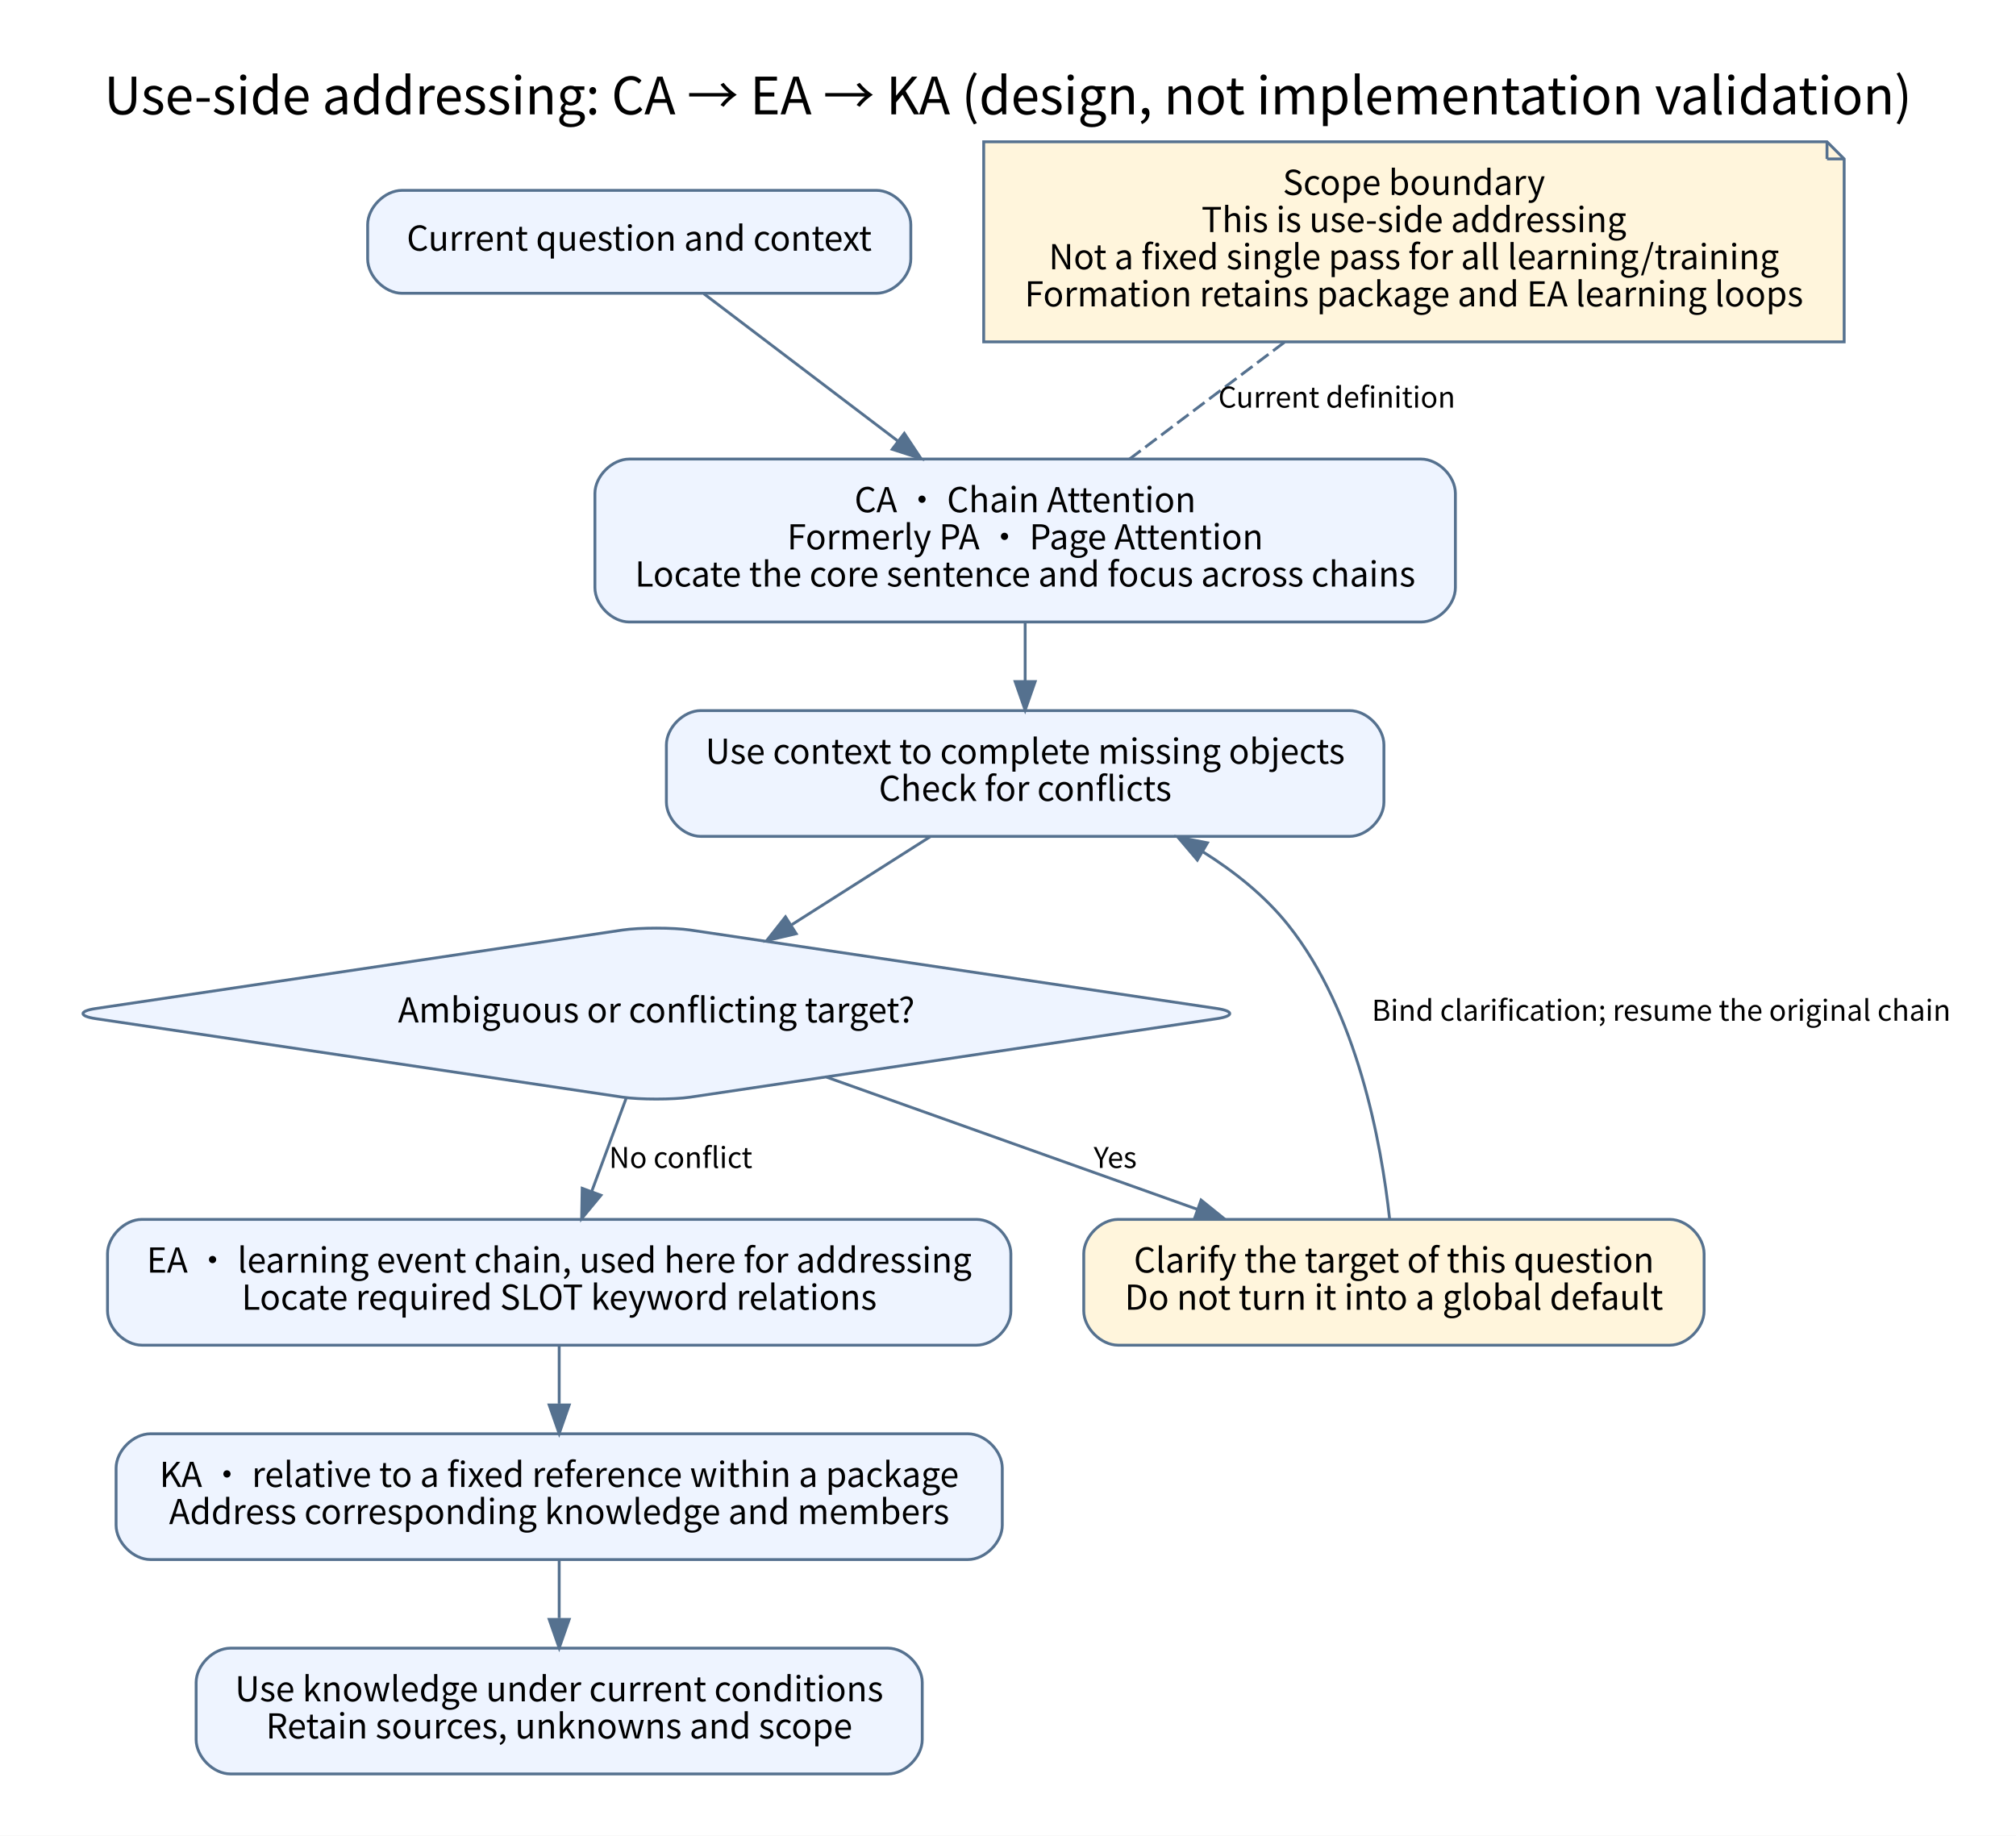
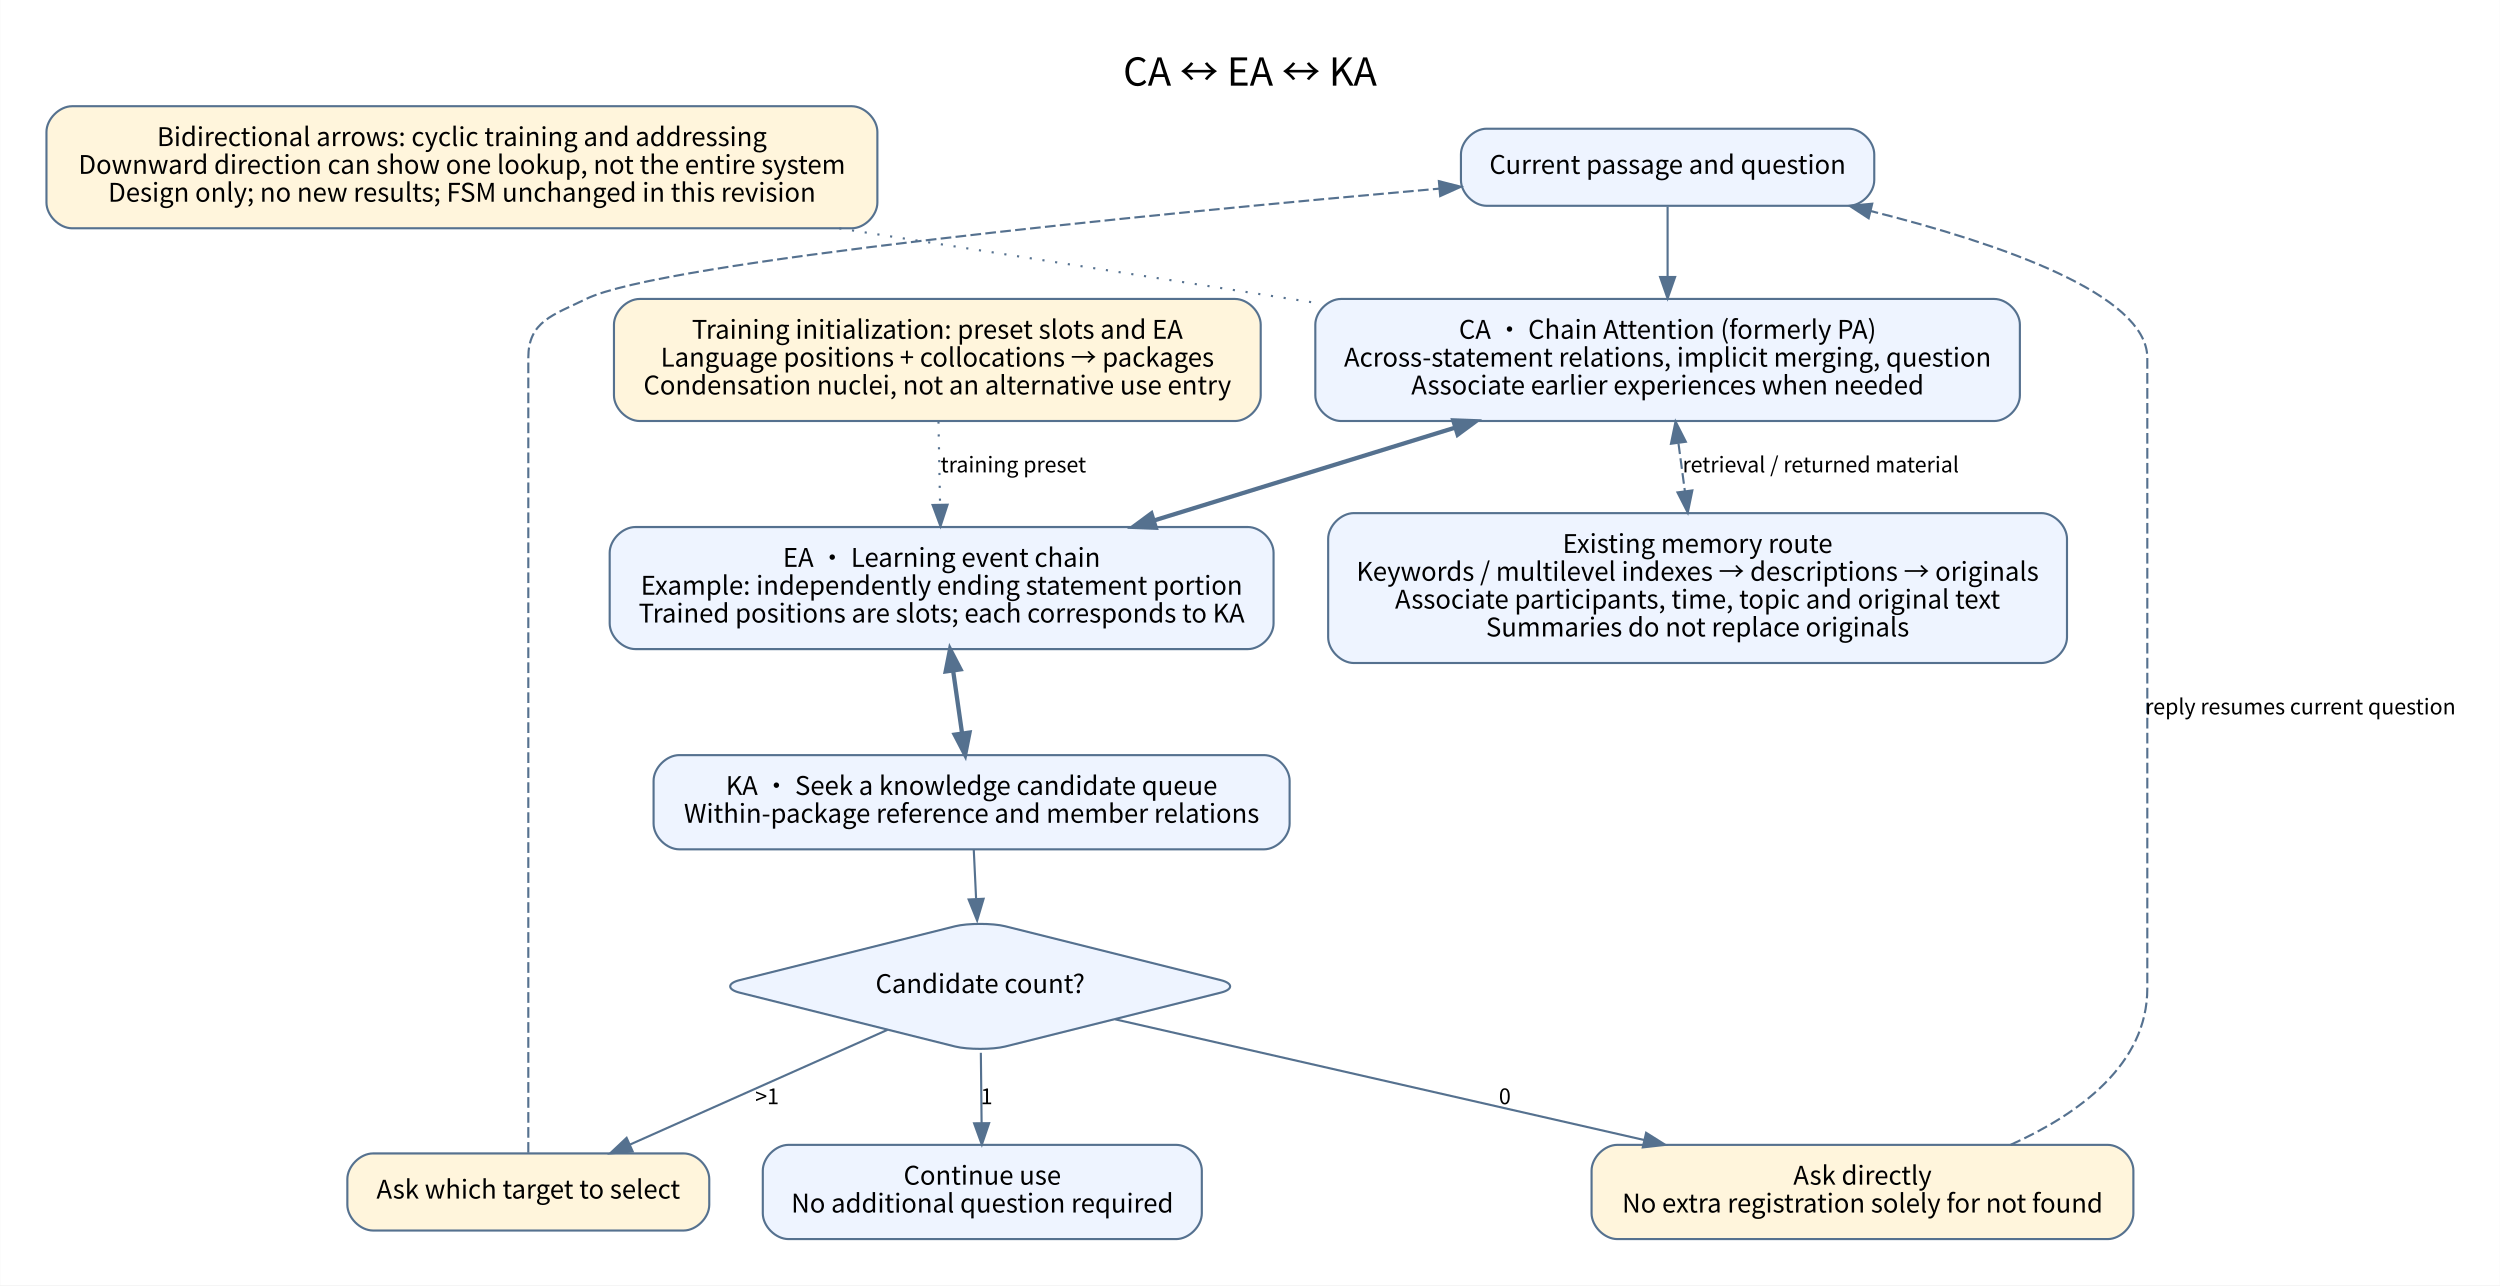
- <svg xmlns="http://www.w3.org/2000/svg" width="705pt" height="642pt" viewBox="0.00 0.00 705.20 642.20">
-   <g id="graph0" class="graph" transform="scale(1 1) rotate(0) translate(21.6 620.6)">
-     <polygon fill="#ffffff" stroke="transparent" points="-21.6,21.6 -21.6,-620.6 683.6,-620.6 683.6,21.6 -21.6,21.6" />
-     <text text-anchor="middle" x="331" y="-580.6" font-family="Noto Sans CJK SC" font-size="18.00">Use-side addressing: CA → EA → KA (design, not implementation validation)</text>
+ <svg xmlns="http://www.w3.org/2000/svg" width="1167pt" height="600pt" viewBox="0.00 0.00 1167.20 600.20">
+   <g id="graph0" class="graph" transform="scale(1 1) rotate(0) translate(21.6 578.6)">
+     <polygon fill="white" stroke="transparent" points="-21.6,21.6 -21.6,-578.6 1145.6,-578.6 1145.6,21.6 -21.6,21.6" />
+     <text text-anchor="middle" x="562" y="-538.6" font-family="Noto Sans CJK SC" font-size="18.00">CA ↔ EA ↔ KA</text>
    <g id="node1" class="node">
-       <path fill="#eef4ff" stroke="#55718f" d="M285,-554C285,-554 119,-554 119,-554 113,-554 107,-548 107,-542 107,-542 107,-530 107,-530 107,-524 113,-518 119,-518 119,-518 285,-518 285,-518 291,-518 297,-524 297,-530 297,-530 297,-542 297,-542 297,-548 291,-554 285,-554" />
-       <text text-anchor="middle" x="202" y="-532.9" font-family="Noto Sans CJK SC" font-size="12.00">Current question and context</text>
+       <path fill="#eef4ff" stroke="#55718f" d="M841.5,-518.5C841.5,-518.5 672.5,-518.5 672.5,-518.5 666.5,-518.5 660.5,-512.5 660.5,-506.5 660.5,-506.5 660.5,-494.5 660.5,-494.5 660.5,-488.5 666.5,-482.5 672.5,-482.5 672.5,-482.5 841.5,-482.5 841.5,-482.5 847.5,-482.5 853.5,-488.5 853.5,-494.5 853.5,-494.5 853.5,-506.5 853.5,-506.5 853.5,-512.5 847.5,-518.5 841.5,-518.5" />
+       <text text-anchor="middle" x="757" y="-497.4" font-family="Noto Sans CJK SC" font-size="12.00">Current passage and question</text>
+     </g>
+     <g id="node3" class="node">
+       <path fill="#eef4ff" stroke="#55718f" d="M909.5,-439C909.5,-439 604.5,-439 604.5,-439 598.5,-439 592.5,-433 592.5,-427 592.5,-427 592.5,-394 592.5,-394 592.5,-388 598.5,-382 604.5,-382 604.5,-382 909.5,-382 909.5,-382 915.5,-382 921.5,-388 921.5,-394 921.5,-394 921.5,-427 921.5,-427 921.5,-433 915.5,-439 909.5,-439" />
+       <text text-anchor="middle" x="757" y="-420.4" font-family="Noto Sans CJK SC" font-size="12.00">CA · Chain Attention (formerly PA)</text>
+       <text text-anchor="middle" x="757" y="-407.4" font-family="Noto Sans CJK SC" font-size="12.00">Across-statement relations, implicit merging, question</text>
+       <text text-anchor="middle" x="757" y="-394.4" font-family="Noto Sans CJK SC" font-size="12.00">Associate earlier experiences when needed</text>
+     </g>
+     <g id="edge1" class="edge">
+       <path fill="none" stroke="#55718f" d="M757,-482.11C757,-472.76 757,-460.83 757,-449.45" />
+       <polygon fill="#55718f" stroke="#55718f" points="760.5,-449.24 757,-439.24 753.5,-449.24 760.5,-449.24" />
    </g>
    <g id="node2" class="node">
-       <path fill="#eef4ff" stroke="#55718f" d="M475.5,-460C475.5,-460 198.5,-460 198.5,-460 192.5,-460 186.5,-454 186.5,-448 186.5,-448 186.5,-415 186.5,-415 186.5,-409 192.5,-403 198.5,-403 198.5,-403 475.5,-403 475.5,-403 481.5,-403 487.5,-409 487.5,-415 487.5,-415 487.5,-448 487.5,-448 487.5,-454 481.5,-460 475.5,-460" />
-       <text text-anchor="middle" x="337" y="-441.4" font-family="Noto Sans CJK SC" font-size="12.00">CA · Chain Attention</text>
-       <text text-anchor="middle" x="337" y="-428.4" font-family="Noto Sans CJK SC" font-size="12.00">Formerly PA · Page Attention</text>
-       <text text-anchor="middle" x="337" y="-415.4" font-family="Noto Sans CJK SC" font-size="12.00">Locate the core sentence and focus across chains</text>
+       <path fill="#fff5dc" stroke="#55718f" d="M555,-439C555,-439 277,-439 277,-439 271,-439 265,-433 265,-427 265,-427 265,-394 265,-394 265,-388 271,-382 277,-382 277,-382 555,-382 555,-382 561,-382 567,-388 567,-394 567,-394 567,-427 567,-427 567,-433 561,-439 555,-439" />
+       <text text-anchor="middle" x="416" y="-420.4" font-family="Noto Sans CJK SC" font-size="12.00">Training initialization: preset slots and EA</text>
+       <text text-anchor="middle" x="416" y="-407.4" font-family="Noto Sans CJK SC" font-size="12.00">Language positions + collocations → packages</text>
+       <text text-anchor="middle" x="416" y="-394.4" font-family="Noto Sans CJK SC" font-size="12.00">Condensation nuclei, not an alternative use entry</text>
    </g>
-     <g id="edge1" class="edge">
-       <path fill="none" stroke="#55718f" d="M224.6,-517.84C243.05,-503.83 269.69,-483.61 292.41,-466.36" />
-       <polygon fill="#55718f" stroke="#55718f" points="294.73,-468.99 300.58,-460.16 290.49,-463.42 294.73,-468.99" />
+     <g id="node4" class="node">
+       <path fill="#eef4ff" stroke="#55718f" d="M561,-332.5C561,-332.5 275,-332.5 275,-332.5 269,-332.5 263,-326.5 263,-320.5 263,-320.5 263,-287.5 263,-287.5 263,-281.5 269,-275.5 275,-275.5 275,-275.5 561,-275.5 561,-275.5 567,-275.5 573,-281.5 573,-287.5 573,-287.5 573,-320.5 573,-320.5 573,-326.5 567,-332.5 561,-332.5" />
+       <text text-anchor="middle" x="418" y="-313.9" font-family="Noto Sans CJK SC" font-size="12.00">EA · Learning event chain</text>
+       <text text-anchor="middle" x="418" y="-300.9" font-family="Noto Sans CJK SC" font-size="12.00">Example: independently ending statement portion</text>
+       <text text-anchor="middle" x="418" y="-287.9" font-family="Noto Sans CJK SC" font-size="12.00">Trained positions are slots; each corresponds to KA</text>
    </g>
-     <g id="node3" class="node">
-       <path fill="#eef4ff" stroke="#55718f" d="M450.5,-372C450.5,-372 223.5,-372 223.5,-372 217.5,-372 211.5,-366 211.5,-360 211.5,-360 211.5,-340 211.5,-340 211.5,-334 217.5,-328 223.5,-328 223.5,-328 450.5,-328 450.5,-328 456.5,-328 462.5,-334 462.5,-340 462.5,-340 462.5,-360 462.5,-360 462.5,-366 456.5,-372 450.5,-372" />
-       <text text-anchor="middle" x="337" y="-353.4" font-family="Noto Sans CJK SC" font-size="12.00">Use context to complete missing objects</text>
-       <text text-anchor="middle" x="337" y="-340.4" font-family="Noto Sans CJK SC" font-size="12.00">Check for conflicts</text>
+     <g id="edge4" class="edge">
+       <path fill="none" stroke="#55718f" stroke-dasharray="1,5" d="M416.53,-381.77C416.76,-369.96 417.02,-355.99 417.27,-343.22" />
+       <polygon fill="#55718f" stroke="#55718f" points="420.77,-342.92 417.47,-332.86 413.78,-342.79 420.77,-342.92" />
+       <text text-anchor="middle" x="451.5" y="-358" font-family="Noto Sans CJK SC" font-size="10.00">training preset</text>
    </g>
    <g id="edge2" class="edge">
-       <path fill="none" stroke="#55718f" d="M337,-402.69C337,-396.11 337,-389.05 337,-382.32" />
-       <polygon fill="#55718f" stroke="#55718f" points="340.5,-382.15 337,-372.15 333.5,-382.15 340.5,-382.15" />
+       <path fill="none" stroke="#55718f" stroke-width="2" d="M657.79,-378.92C613.47,-365.25 561.35,-349.19 517.05,-335.53" />
+       <polygon fill="#55718f" stroke="#55718f" stroke-width="2" points="656.9,-382.31 667.49,-381.91 658.96,-375.62 656.9,-382.31" />
+       <polygon fill="#55718f" stroke="#55718f" stroke-width="2" points="518.01,-332.17 507.43,-332.57 515.95,-338.86 518.01,-332.17" />
    </g>
-     <g id="node4" class="node">
-       <path fill="#eef4ff" stroke="#55718f" d="M196.13,-295.23C196.13,-295.23 11.87,-267.77 11.87,-267.77 5.93,-266.88 5.93,-265.12 11.87,-264.23 11.87,-264.23 196.13,-236.77 196.13,-236.77 202.07,-235.88 213.93,-235.88 219.87,-236.77 219.87,-236.77 404.13,-264.23 404.13,-264.23 410.07,-265.12 410.07,-266.88 404.13,-267.77 404.13,-267.77 219.87,-295.23 219.87,-295.23 213.93,-296.12 202.07,-296.12 196.13,-295.23" />
-       <text text-anchor="middle" x="208" y="-262.9" font-family="Noto Sans CJK SC" font-size="12.00">Ambiguous or conflicting target?</text>
+     <g id="node6" class="node">
+       <path fill="#eef4ff" stroke="#55718f" d="M931.5,-339C931.5,-339 610.5,-339 610.5,-339 604.5,-339 598.5,-333 598.5,-327 598.5,-327 598.5,-281 598.5,-281 598.5,-275 604.5,-269 610.5,-269 610.5,-269 931.5,-269 931.5,-269 937.5,-269 943.5,-275 943.5,-281 943.5,-281 943.5,-327 943.5,-327 943.5,-333 937.5,-339 931.5,-339" />
+       <text text-anchor="middle" x="771" y="-320.4" font-family="Noto Sans CJK SC" font-size="12.00">Existing memory route</text>
+       <text text-anchor="middle" x="771" y="-307.4" font-family="Noto Sans CJK SC" font-size="12.00">Keywords / multilevel indexes → descriptions → originals</text>
+       <text text-anchor="middle" x="771" y="-294.4" font-family="Noto Sans CJK SC" font-size="12.00">Associate participants, time, topic and original text</text>
+       <text text-anchor="middle" x="771" y="-281.4" font-family="Noto Sans CJK SC" font-size="12.00">Summaries do not replace originals</text>
+     </g>
+     <g id="edge5" class="edge">
+       <path fill="none" stroke="#55718f" stroke-dasharray="5,2" d="M762.08,-371.55C763.06,-364.28 764.09,-356.61 765.08,-349.17" />
+       <polygon fill="#55718f" stroke="#55718f" points="758.57,-371.39 760.71,-381.77 765.51,-372.32 758.57,-371.39" />
+       <polygon fill="#55718f" stroke="#55718f" points="768.56,-349.59 766.42,-339.21 761.62,-348.66 768.56,-349.59" />
+       <text text-anchor="middle" x="828.5" y="-358" font-family="Noto Sans CJK SC" font-size="10.00">retrieval / returned material</text>
+     </g>
+     <g id="node5" class="node">
+       <path fill="#eef4ff" stroke="#55718f" d="M568.5,-226C568.5,-226 295.5,-226 295.5,-226 289.5,-226 283.5,-220 283.5,-214 283.5,-214 283.5,-194 283.5,-194 283.5,-188 289.5,-182 295.5,-182 295.5,-182 568.5,-182 568.5,-182 574.5,-182 580.5,-188 580.5,-194 580.5,-194 580.5,-214 580.5,-214 580.5,-220 574.5,-226 568.5,-226" />
+       <text text-anchor="middle" x="432" y="-207.4" font-family="Noto Sans CJK SC" font-size="12.00">KA · Seek a knowledge candidate queue</text>
+       <text text-anchor="middle" x="432" y="-194.4" font-family="Noto Sans CJK SC" font-size="12.00">Within-package reference and member relations</text>
    </g>
    <g id="edge3" class="edge">
-       <path fill="none" stroke="#55718f" d="M303.78,-327.88C289.04,-318.51 271.43,-307.32 255.35,-297.1" />
-       <polygon fill="#55718f" stroke="#55718f" points="256.91,-293.95 246.6,-291.54 253.16,-299.85 256.91,-293.95" />
+       <path fill="none" stroke="#55718f" stroke-width="2" d="M423.41,-265.15C424.78,-255.53 426.24,-245.31 427.56,-236.07" />
+       <polygon fill="#55718f" stroke="#55718f" stroke-width="2" points="419.89,-265.05 421.94,-275.44 426.82,-266.04 419.89,-265.05" />
+       <polygon fill="#55718f" stroke="#55718f" stroke-width="2" points="431.03,-236.54 428.98,-226.14 424.1,-235.55 431.03,-236.54" />
    </g>
-     <g id="node5" class="node">
-       <path fill="#fff5dc" stroke="#55718f" d="M562.5,-194C562.5,-194 369.5,-194 369.5,-194 363.5,-194 357.5,-188 357.5,-182 357.5,-182 357.5,-162 357.5,-162 357.5,-156 363.5,-150 369.5,-150 369.5,-150 562.5,-150 562.5,-150 568.5,-150 574.5,-156 574.5,-162 574.5,-162 574.5,-182 574.5,-182 574.5,-188 568.5,-194 562.5,-194" />
-       <text text-anchor="middle" x="466" y="-175.4" font-family="Noto Sans CJK SC" font-size="12.00">Clarify the target of this question</text>
-       <text text-anchor="middle" x="466" y="-162.4" font-family="Noto Sans CJK SC" font-size="12.00">Do not turn it into a global default</text>
-     </g>
-     <g id="edge4" class="edge">
-       <path fill="none" stroke="#55718f" d="M267.51,-243.78C306.23,-229.97 356.84,-211.92 397.27,-197.51" />
-       <polygon fill="#55718f" stroke="#55718f" points="398.54,-200.77 406.78,-194.12 396.19,-194.18 398.54,-200.77" />
-       <text text-anchor="middle" x="368.5" y="-212" font-family="Noto Sans CJK SC" font-size="10.00">Yes</text>
-     </g>
-     <g id="node6" class="node">
-       <path fill="#eef4ff" stroke="#55718f" d="M320,-194C320,-194 28,-194 28,-194 22,-194 16,-188 16,-182 16,-182 16,-162 16,-162 16,-156 22,-150 28,-150 28,-150 320,-150 320,-150 326,-150 332,-156 332,-162 332,-162 332,-182 332,-182 332,-188 326,-194 320,-194" />
-       <text text-anchor="middle" x="174" y="-175.4" font-family="Noto Sans CJK SC" font-size="12.00">EA · learning event chain, used here for addressing</text>
-       <text text-anchor="middle" x="174" y="-162.4" font-family="Noto Sans CJK SC" font-size="12.00">Locate required SLOT keyword relations</text>
+     <g id="node7" class="node">
+       <path fill="#eef4ff" stroke="#55718f" d="M424.36,-146.09C424.36,-146.09 323.64,-120.91 323.64,-120.91 317.82,-119.46 317.82,-116.54 323.64,-115.09 323.64,-115.09 424.36,-89.91 424.36,-89.91 430.18,-88.46 441.82,-88.46 447.64,-89.91 447.64,-89.91 548.36,-115.09 548.36,-115.09 554.18,-116.54 554.18,-119.46 548.36,-120.91 548.36,-120.91 447.64,-146.09 447.64,-146.09 441.82,-147.54 430.18,-147.54 424.36,-146.09" />
+       <text text-anchor="middle" x="436" y="-114.9" font-family="Noto Sans CJK SC" font-size="12.00">Candidate count?</text>
    </g>
    <g id="edge6" class="edge">
-       <path fill="none" stroke="#55718f" d="M197.43,-236.39C193.62,-226.08 189.3,-214.4 185.42,-203.9" />
-       <polygon fill="#55718f" stroke="#55718f" points="188.61,-202.44 181.86,-194.28 182.05,-204.87 188.61,-202.44" />
-       <text text-anchor="middle" x="216.5" y="-212" font-family="Noto Sans CJK SC" font-size="10.00">No conflict</text>
+       <path fill="none" stroke="#55718f" d="M433.01,-181.8C433.34,-174.84 433.72,-166.86 434.1,-158.97" />
+       <polygon fill="#55718f" stroke="#55718f" points="437.6,-158.91 434.58,-148.76 430.61,-158.58 437.6,-158.91" />
    </g>
-     <g id="edge5" class="edge">
-       <path fill="none" stroke="#55718f" d="M464.5,-194.07C461.61,-220.67 453.23,-266.61 429,-297 420.89,-307.17 410.21,-315.7 399.01,-322.71" />
-       <polygon fill="#55718f" stroke="#55718f" points="397.23,-319.7 390.38,-327.78 400.77,-325.74 397.23,-319.7" />
-       <text text-anchor="middle" x="559.5" y="-263.5" font-family="Noto Sans CJK SC" font-size="10.00">Bind clarification; resume the original chain</text>
-     </g>
-     <g id="node7" class="node">
-       <path fill="#eef4ff" stroke="#55718f" d="M317,-119C317,-119 31,-119 31,-119 25,-119 19,-113 19,-107 19,-107 19,-87 19,-87 19,-81 25,-75 31,-75 31,-75 317,-75 317,-75 323,-75 329,-81 329,-87 329,-87 329,-107 329,-107 329,-113 323,-119 317,-119" />
-       <text text-anchor="middle" x="174" y="-100.4" font-family="Noto Sans CJK SC" font-size="12.00">KA · relative to a fixed reference within a package</text>
-       <text text-anchor="middle" x="174" y="-87.4" font-family="Noto Sans CJK SC" font-size="12.00">Address corresponding knowledge and members</text>
+     <g id="node8" class="node">
+       <path fill="#fff5dc" stroke="#55718f" d="M962.5,-44C962.5,-44 733.5,-44 733.5,-44 727.5,-44 721.5,-38 721.5,-32 721.5,-32 721.5,-12 721.5,-12 721.5,-6 727.5,0 733.5,0 733.5,0 962.5,0 962.5,0 968.5,0 974.5,-6 974.5,-12 974.5,-12 974.5,-32 974.5,-32 974.5,-38 968.5,-44 962.5,-44" />
+       <text text-anchor="middle" x="848" y="-25.4" font-family="Noto Sans CJK SC" font-size="12.00">Ask directly</text>
+       <text text-anchor="middle" x="848" y="-12.4" font-family="Noto Sans CJK SC" font-size="12.00">No extra registration solely for not found</text>
    </g>
    <g id="edge7" class="edge">
-       <path fill="none" stroke="#55718f" d="M174,-149.89C174,-143.53 174,-136.41 174,-129.53" />
-       <polygon fill="#55718f" stroke="#55718f" points="177.5,-129.07 174,-119.07 170.5,-129.07 177.5,-129.07" />
+       <path fill="none" stroke="#55718f" d="M499.02,-102.62C564.74,-87.63 668.76,-63.89 746.16,-46.24" />
+       <polygon fill="#55718f" stroke="#55718f" points="746.97,-49.64 755.94,-44 745.41,-42.82 746.97,-49.64" />
+       <text text-anchor="middle" x="681" y="-63" font-family="Noto Sans CJK SC" font-size="10.00">0</text>
    </g>
-     <g id="node8" class="node">
-       <path fill="#eef4ff" stroke="#55718f" d="M289,-44C289,-44 59,-44 59,-44 53,-44 47,-38 47,-32 47,-32 47,-12 47,-12 47,-6 53,0 59,0 59,0 289,0 289,0 295,0 301,-6 301,-12 301,-12 301,-32 301,-32 301,-38 295,-44 289,-44" />
-       <text text-anchor="middle" x="174" y="-25.4" font-family="Noto Sans CJK SC" font-size="12.00">Use knowledge under current conditions</text>
-       <text text-anchor="middle" x="174" y="-12.4" font-family="Noto Sans CJK SC" font-size="12.00">Retain sources, unknowns and scope</text>
+     <g id="node9" class="node">
+       <path fill="#fff5dc" stroke="#55718f" d="M297.5,-40C297.5,-40 152.5,-40 152.5,-40 146.5,-40 140.5,-34 140.5,-28 140.5,-28 140.5,-16 140.5,-16 140.5,-10 146.5,-4 152.5,-4 152.5,-4 297.5,-4 297.5,-4 303.5,-4 309.5,-10 309.5,-16 309.5,-16 309.5,-28 309.5,-28 309.5,-34 303.5,-40 297.5,-40" />
+       <text text-anchor="middle" x="225" y="-18.9" font-family="Noto Sans CJK SC" font-size="12.00">Ask which target to select</text>
+     </g>
+     <g id="edge9" class="edge">
+       <path fill="none" stroke="#55718f" d="M392.79,-97.75C357.82,-82.17 308.61,-60.25 272.53,-44.17" />
+       <polygon fill="#55718f" stroke="#55718f" points="273.75,-40.89 263.19,-40.01 270.9,-47.28 273.75,-40.89" />
+       <text text-anchor="middle" x="336.5" y="-63" font-family="Noto Sans CJK SC" font-size="10.00">&gt;1</text>
+     </g>
+     <g id="node10" class="node">
+       <path fill="#eef4ff" stroke="#55718f" d="M527.5,-44C527.5,-44 346.5,-44 346.5,-44 340.5,-44 334.5,-38 334.5,-32 334.5,-32 334.5,-12 334.5,-12 334.5,-6 340.5,0 346.5,0 346.5,0 527.5,0 527.5,0 533.5,0 539.5,-6 539.5,-12 539.5,-12 539.5,-32 539.5,-32 539.5,-38 533.5,-44 527.5,-44" />
+       <text text-anchor="middle" x="437" y="-25.4" font-family="Noto Sans CJK SC" font-size="12.00">Continue use</text>
+       <text text-anchor="middle" x="437" y="-12.4" font-family="Noto Sans CJK SC" font-size="12.00">No additional question required</text>
    </g>
    <g id="edge8" class="edge">
-       <path fill="none" stroke="#55718f" d="M174,-74.89C174,-68.53 174,-61.41 174,-54.53" />
-       <polygon fill="#55718f" stroke="#55718f" points="177.5,-54.07 174,-44.07 170.5,-54.07 177.5,-54.07" />
+       <path fill="none" stroke="#55718f" d="M436.32,-87C436.43,-76.52 436.56,-64.74 436.67,-54.17" />
+       <polygon fill="#55718f" stroke="#55718f" points="440.17,-54.13 436.78,-44.1 433.17,-54.06 440.17,-54.13" />
+       <text text-anchor="middle" x="439" y="-63" font-family="Noto Sans CJK SC" font-size="10.00">1</text>
    </g>
-     <g id="node9" class="node">
-       <polygon fill="#fff5dc" stroke="#55718f" points="617.5,-571 322.5,-571 322.5,-501 623.5,-501 623.5,-565 617.5,-571" />
-       <polyline fill="none" stroke="#55718f" points="617.5,-571 617.5,-565 " />
-       <polyline fill="none" stroke="#55718f" points="623.5,-565 617.5,-565 " />
-       <text text-anchor="middle" x="473" y="-552.4" font-family="Noto Sans CJK SC" font-size="12.00">Scope boundary</text>
-       <text text-anchor="middle" x="473" y="-539.4" font-family="Noto Sans CJK SC" font-size="12.00">This is use-side addressing</text>
-       <text text-anchor="middle" x="473" y="-526.4" font-family="Noto Sans CJK SC" font-size="12.00">Not a fixed single pass for all learning/training</text>
-       <text text-anchor="middle" x="473" y="-513.4" font-family="Noto Sans CJK SC" font-size="12.00">Formation retains package and EA learning loops</text>
+     <g id="edge10" class="edge">
+       <path fill="none" stroke="#55718f" stroke-dasharray="5,2" d="M917.23,-44.06C949.54,-58.6 981,-81.8 981,-117 981,-411.5 981,-411.5 981,-411.5 981,-441 912.86,-464.73 851.74,-480.08" />
+       <polygon fill="#55718f" stroke="#55718f" points="850.88,-476.68 842,-482.47 852.55,-483.48 850.88,-476.68" />
+       <text text-anchor="middle" x="1052.5" y="-245" font-family="Noto Sans CJK SC" font-size="10.00">reply resumes current question</text>
    </g>
-     <g id="edge9" class="edge">
-       <path fill="none" stroke="#55718f" stroke-dasharray="5,2" d="M427.71,-500.87C410.1,-487.59 390.18,-472.58 373.51,-460.01" />
-       <text text-anchor="middle" x="446" y="-478" font-family="Noto Sans CJK SC" font-size="10.00">Current definition</text>
+     <g id="edge11" class="edge">
+       <path fill="none" stroke="#55718f" stroke-dasharray="5,2" d="M225,-40.32C225,-59.19 225,-90.24 225,-117 225,-411.5 225,-411.5 225,-411.5 225,-428.63 236.63,-431.44 252,-439 286.89,-456.15 512.72,-478.33 650.31,-490.51" />
+       <polygon fill="#55718f" stroke="#55718f" points="650.2,-494.01 660.47,-491.4 650.81,-487.04 650.2,-494.01" />
+     </g>
+     <g id="node11" class="node">
+       <path fill="#fff5dc" stroke="#55718f" d="M376,-529C376,-529 12,-529 12,-529 6,-529 0,-523 0,-517 0,-517 0,-484 0,-484 0,-478 6,-472 12,-472 12,-472 376,-472 376,-472 382,-472 388,-478 388,-484 388,-484 388,-517 388,-517 388,-523 382,-529 376,-529" />
+       <text text-anchor="middle" x="194" y="-510.4" font-family="Noto Sans CJK SC" font-size="12.00">Bidirectional arrows: cyclic training and addressing</text>
+       <text text-anchor="middle" x="194" y="-497.4" font-family="Noto Sans CJK SC" font-size="12.00">Downward direction can show one lookup, not the entire system</text>
+       <text text-anchor="middle" x="194" y="-484.4" font-family="Noto Sans CJK SC" font-size="12.00">Design only; no new results; FSM unchanged in this revision</text>
+     </g>
+     <g id="edge12" class="edge">
+       <path fill="none" stroke="#55718f" stroke-dasharray="1,5" d="M370.21,-471.96C441.17,-460.87 522.56,-448.14 592.32,-437.24" />
    </g>
  </g>
</svg>
